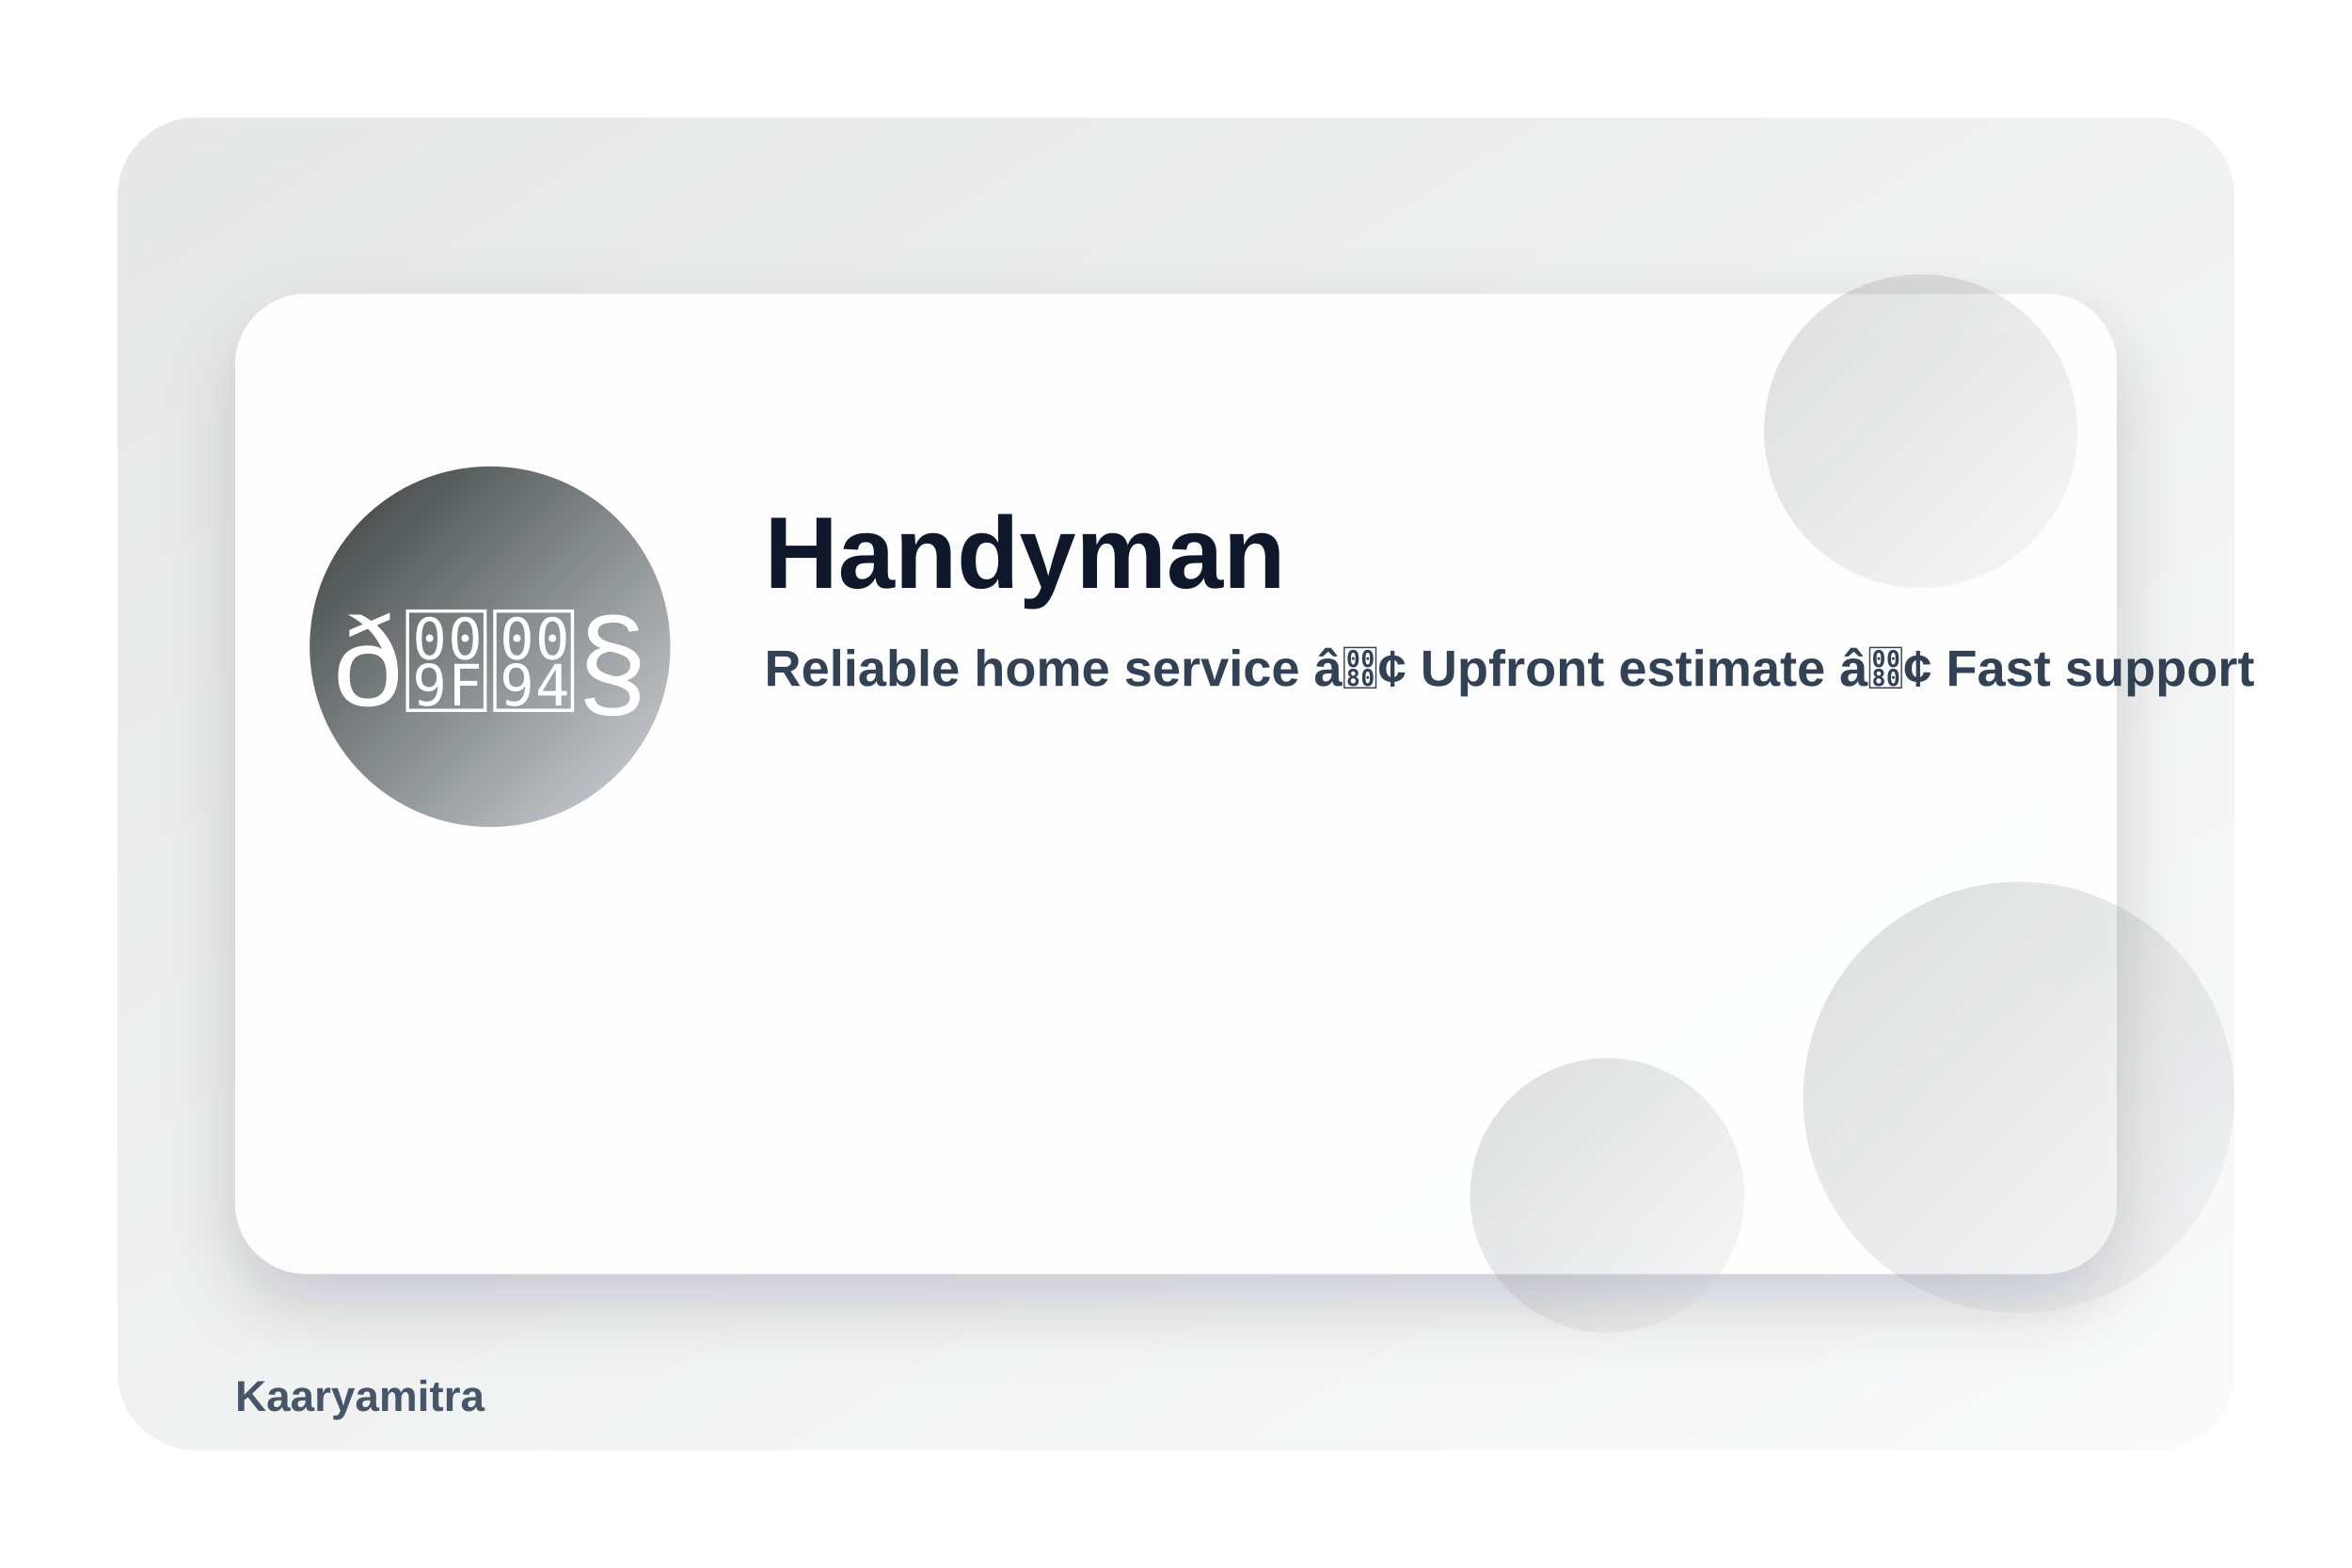
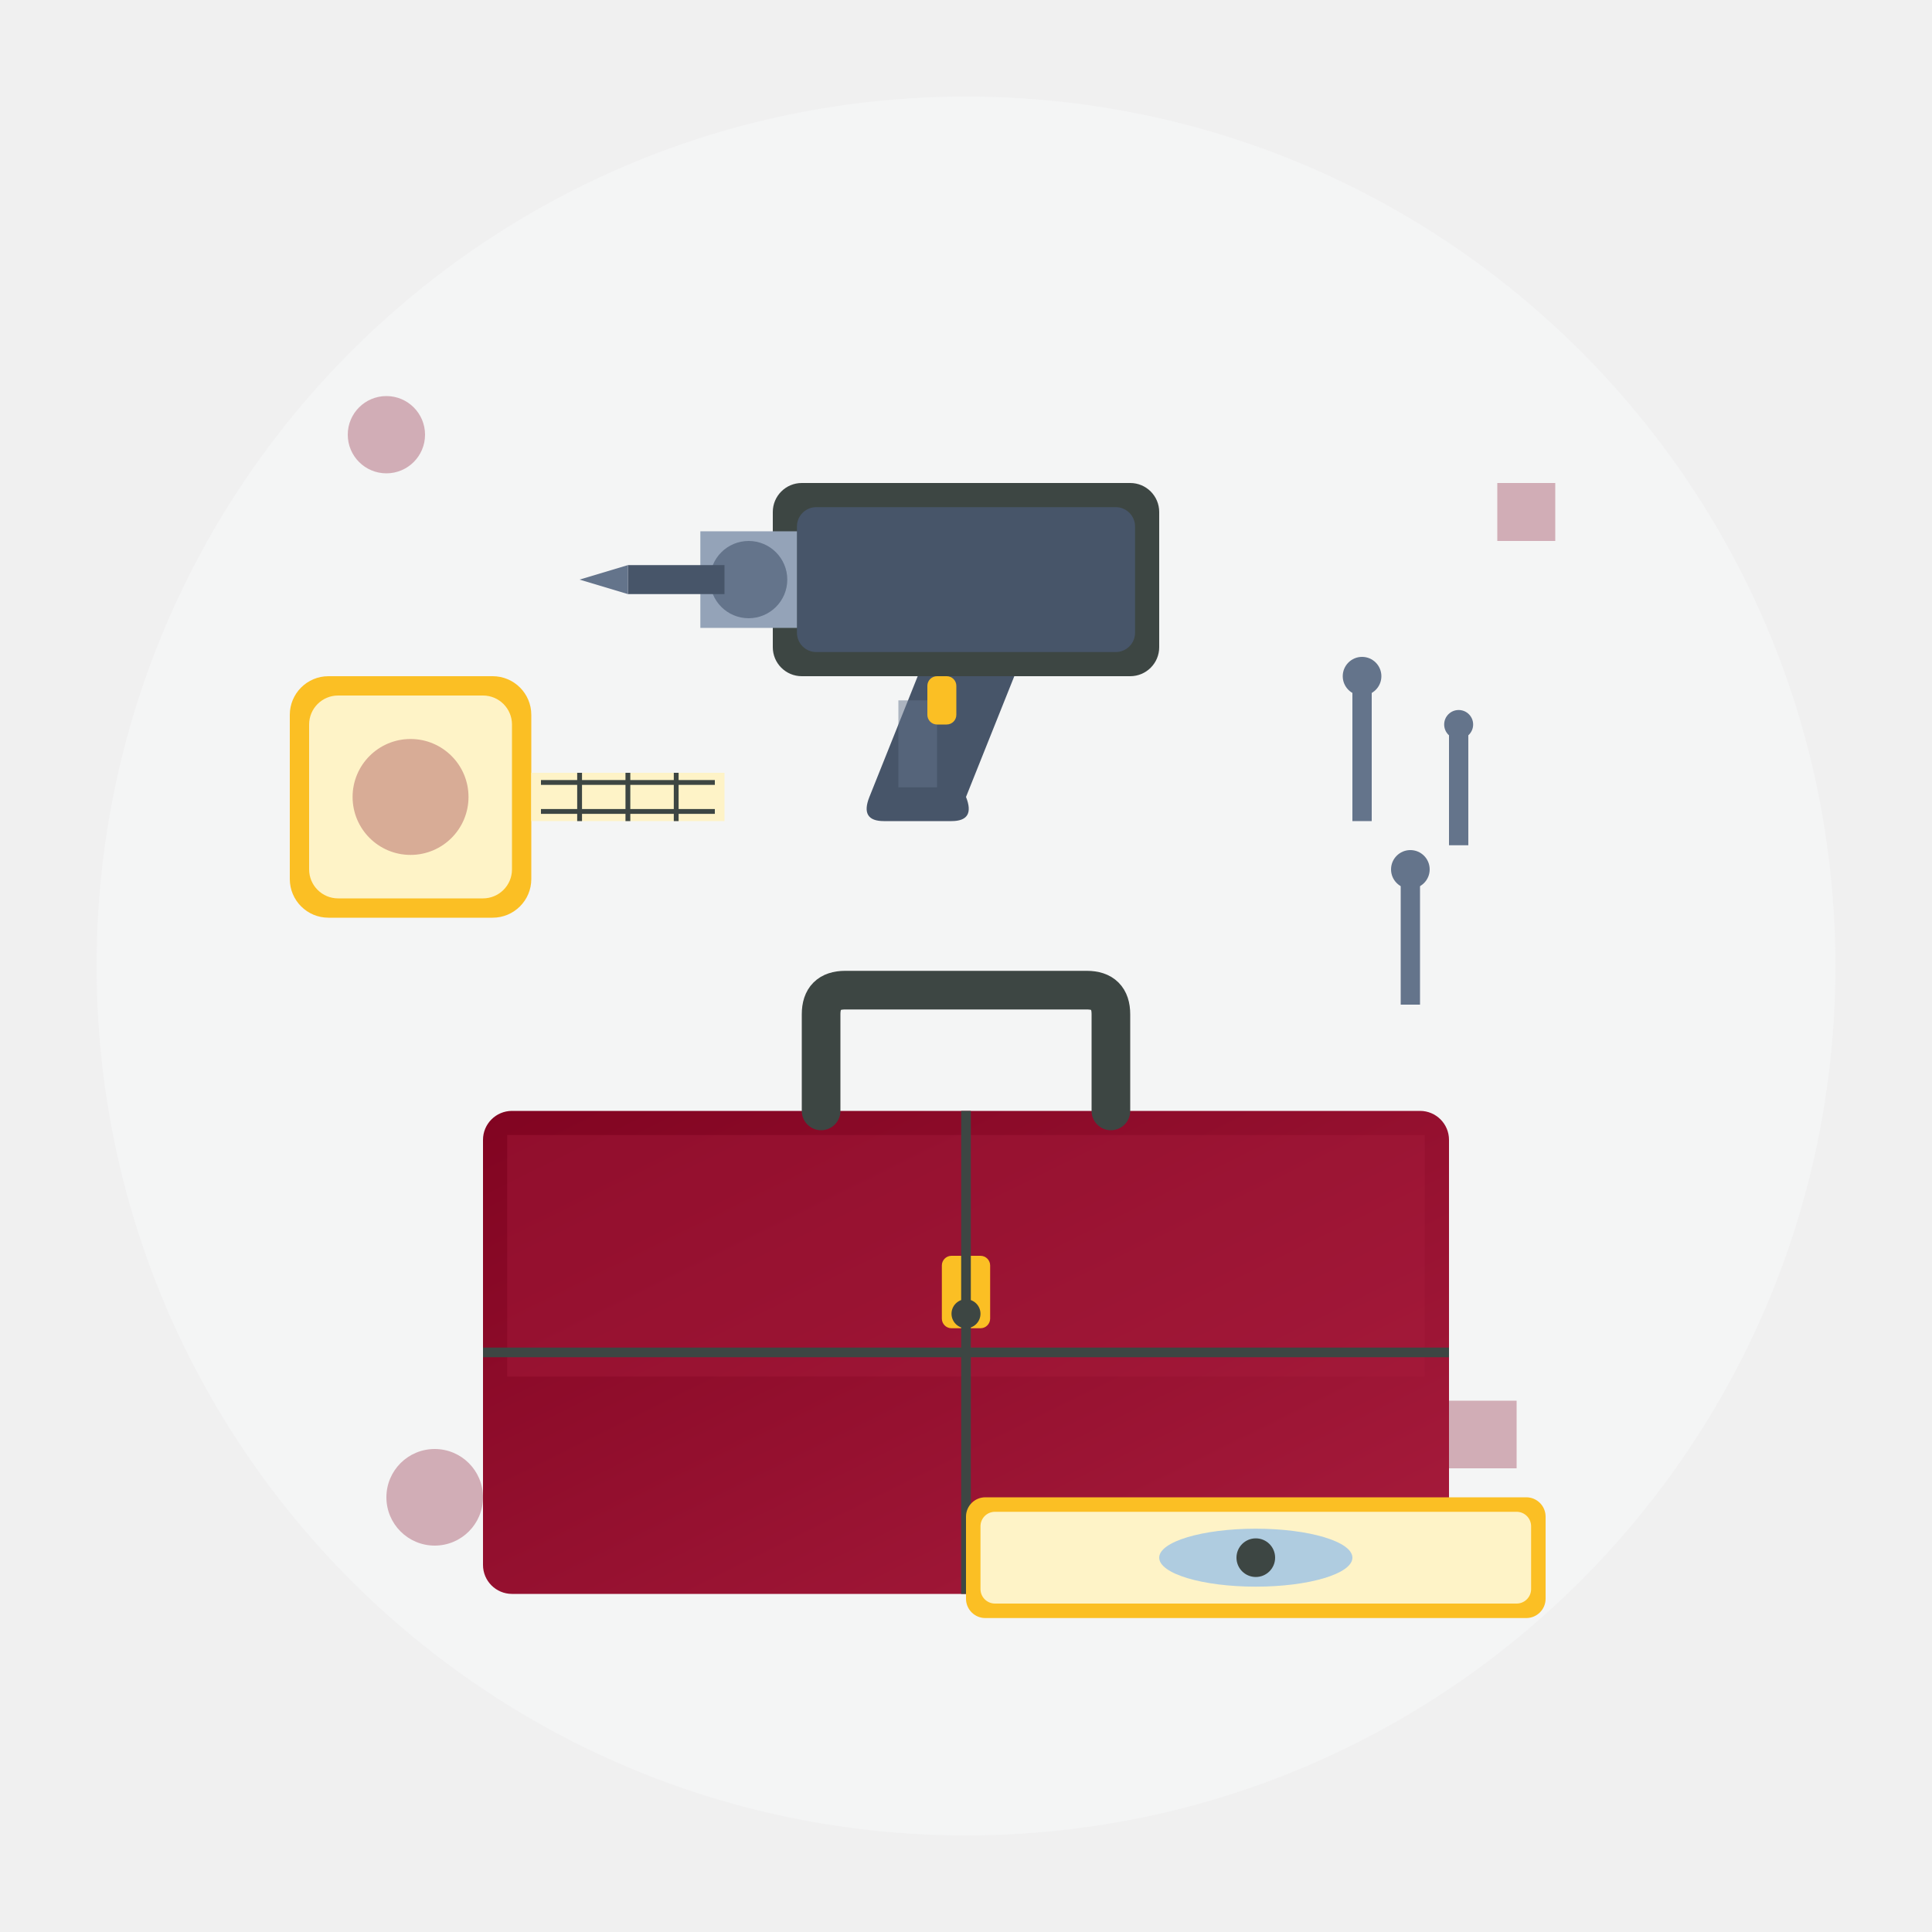
- <svg xmlns="http://www.w3.org/2000/svg" width="1200" height="800" viewBox="0 0 1200 800">
+ <svg xmlns="http://www.w3.org/2000/svg" viewBox="0 0 400 400">
  <defs>
-     <linearGradient id="g" x1="0" y1="0" x2="1" y2="1">
-       <stop offset="0" stop-color="#2D3432" />
-       <stop offset="1" stop-color="#d1d5db" />
+     <linearGradient id="handyGrad" x1="0%" y1="0%" x2="100%" y2="100%">
+       <stop offset="0%" style="stop-color:#810421;stop-opacity:1" />
+       <stop offset="100%" style="stop-color:#a81c3d;stop-opacity:1" />
    </linearGradient>
-     <filter id="s" x="-20%" y="-20%" width="140%" height="140%">
-       <feDropShadow dx="0" dy="16" stdDeviation="18" flood-color="#0f172a" flood-opacity="0.18" />
-     </filter>
  </defs>
-   <rect width="1200" height="800" fill="#ffffff" />
-   <rect x="60" y="60" width="1080" height="680" rx="40" fill="url(#g)" opacity="0.12" />
-   <g filter="url(#s)">
-     <rect x="120" y="150" width="960" height="500" rx="36" fill="#ffffff" opacity="0.94" />
+   <circle cx="200" cy="200" r="180" fill="#f8f9fa" opacity="0.5" />
+   <g opacity="0.3">
+     <circle cx="80" cy="90" r="8" fill="#810421" />
+     <rect x="310" y="100" width="12" height="12" fill="#810421" />
+     <circle cx="90" cy="310" r="10" fill="#810421" />
+     <rect x="300" y="290" width="14" height="14" fill="#810421" />
  </g>
-   <circle cx="250" cy="330" r="92" fill="url(#g)" opacity="0.95" />
-   <text x="250" y="360" text-anchor="middle" font-size="64" font-family="Arial, sans-serif" fill="#ffffff">ð§</text>
-   <text x="390" y="300" font-size="52" font-weight="800" font-family="Arial, sans-serif" fill="#0f172a">Handyman</text>
-   <text x="390" y="350" font-size="26" font-weight="700" font-family="Arial, sans-serif" fill="#334155">Reliable home service â¢ Upfront estimate â¢ Fast support</text>
-   <g opacity="0.16" fill="url(#g)">
-     <circle cx="980" cy="220" r="80" />
-     <circle cx="1030" cy="560" r="110" />
-     <circle cx="820" cy="610" r="70" />
+   <g transform="translate(100, 200)">
+     <rect x="0" y="30" width="200" height="100" rx="6" fill="url(#handyGrad)" />
+     <rect x="5" y="35" width="190" height="50" fill="#a81c3d" opacity="0.4" />
+     <path d="M 70 30 L 70 10 Q 70 5, 75 5 L 125 5 Q 130 5, 130 10 L 130 30" fill="none" stroke="#3d4643" stroke-width="8" stroke-linecap="round" />
+     <rect x="95" y="60" width="10" height="15" rx="2" fill="#fbbf24" />
+     <circle cx="100" cy="72" r="3" fill="#3d4643" />
+     <line x1="0" y1="80" x2="200" y2="80" stroke="#3d4643" stroke-width="2" />
+     <line x1="100" y1="30" x2="100" y2="130" stroke="#3d4643" stroke-width="2" />
  </g>
-   <text x="120" y="720" font-size="22" font-weight="700" font-family="Arial, sans-serif" fill="#475569">Kaaryamitra</text>
+   <g transform="translate(120, 80)">
+     <rect x="40" y="20" width="80" height="40" rx="6" fill="#3d4643" />
+     <rect x="45" y="25" width="70" height="30" rx="4" fill="#475569" />
+     <path d="M 70 60 L 60 85 Q 58 90, 63 90 L 77 90 Q 82 90, 80 85 L 90 60 Z" fill="#475569" />
+     <rect x="66" y="65" width="8" height="18" fill="#64748b" opacity="0.5" />
+     <rect x="25" y="30" width="20" height="20" fill="#94a3b8" />
+     <circle cx="35" cy="40" r="8" fill="#64748b" />
+     <rect x="10" y="37" width="20" height="6" fill="#475569" />
+     <polygon points="10,37 0,40 10,43" fill="#64748b" />
+     <rect x="72" y="60" width="6" height="10" rx="2" fill="#fbbf24" />
+   </g>
+   <g fill="#64748b">
+     <g transform="translate(280, 140)">
+       <rect x="0" y="0" width="4" height="30" />
+       <circle cx="2" cy="0" r="4" />
+     </g>
+     <g transform="translate(300, 150)">
+       <rect x="0" y="0" width="4" height="25" />
+       <circle cx="2" cy="0" r="3" />
+     </g>
+     <g transform="translate(290, 180)">
+       <rect x="0" y="0" width="4" height="28" />
+       <circle cx="2" cy="0" r="4" />
+     </g>
+   </g>
+   <g transform="translate(60, 140)">
+     <rect x="0" y="0" width="50" height="50" rx="8" fill="#fbbf24" />
+     <rect x="4" y="4" width="42" height="42" rx="6" fill="#fef3c7" />
+     <rect x="50" y="20" width="40" height="10" fill="#fef3c7" />
+     <line x1="52" y1="22" x2="88" y2="22" stroke="#3d4643" stroke-width="1" />
+     <line x1="52" y1="28" x2="88" y2="28" stroke="#3d4643" stroke-width="1" />
+     <g stroke="#3d4643" stroke-width="1">
+       <line x1="60" y1="20" x2="60" y2="30" />
+       <line x1="70" y1="20" x2="70" y2="30" />
+       <line x1="80" y1="20" x2="80" y2="30" />
+     </g>
+     <circle cx="25" cy="25" r="12" fill="#810421" opacity="0.3" />
+   </g>
+   <g transform="translate(200, 310)">
+     <rect x="0" y="0" width="120" height="25" rx="4" fill="#fbbf24" />
+     <rect x="3" y="3" width="114" height="19" rx="3" fill="#fef3c7" />
+     <ellipse cx="60" cy="12.5" rx="20" ry="6" fill="#60a5fa" opacity="0.5" />
+     <circle cx="60" cy="12.5" r="4" fill="#3d4643" />
+   </g>
</svg>
